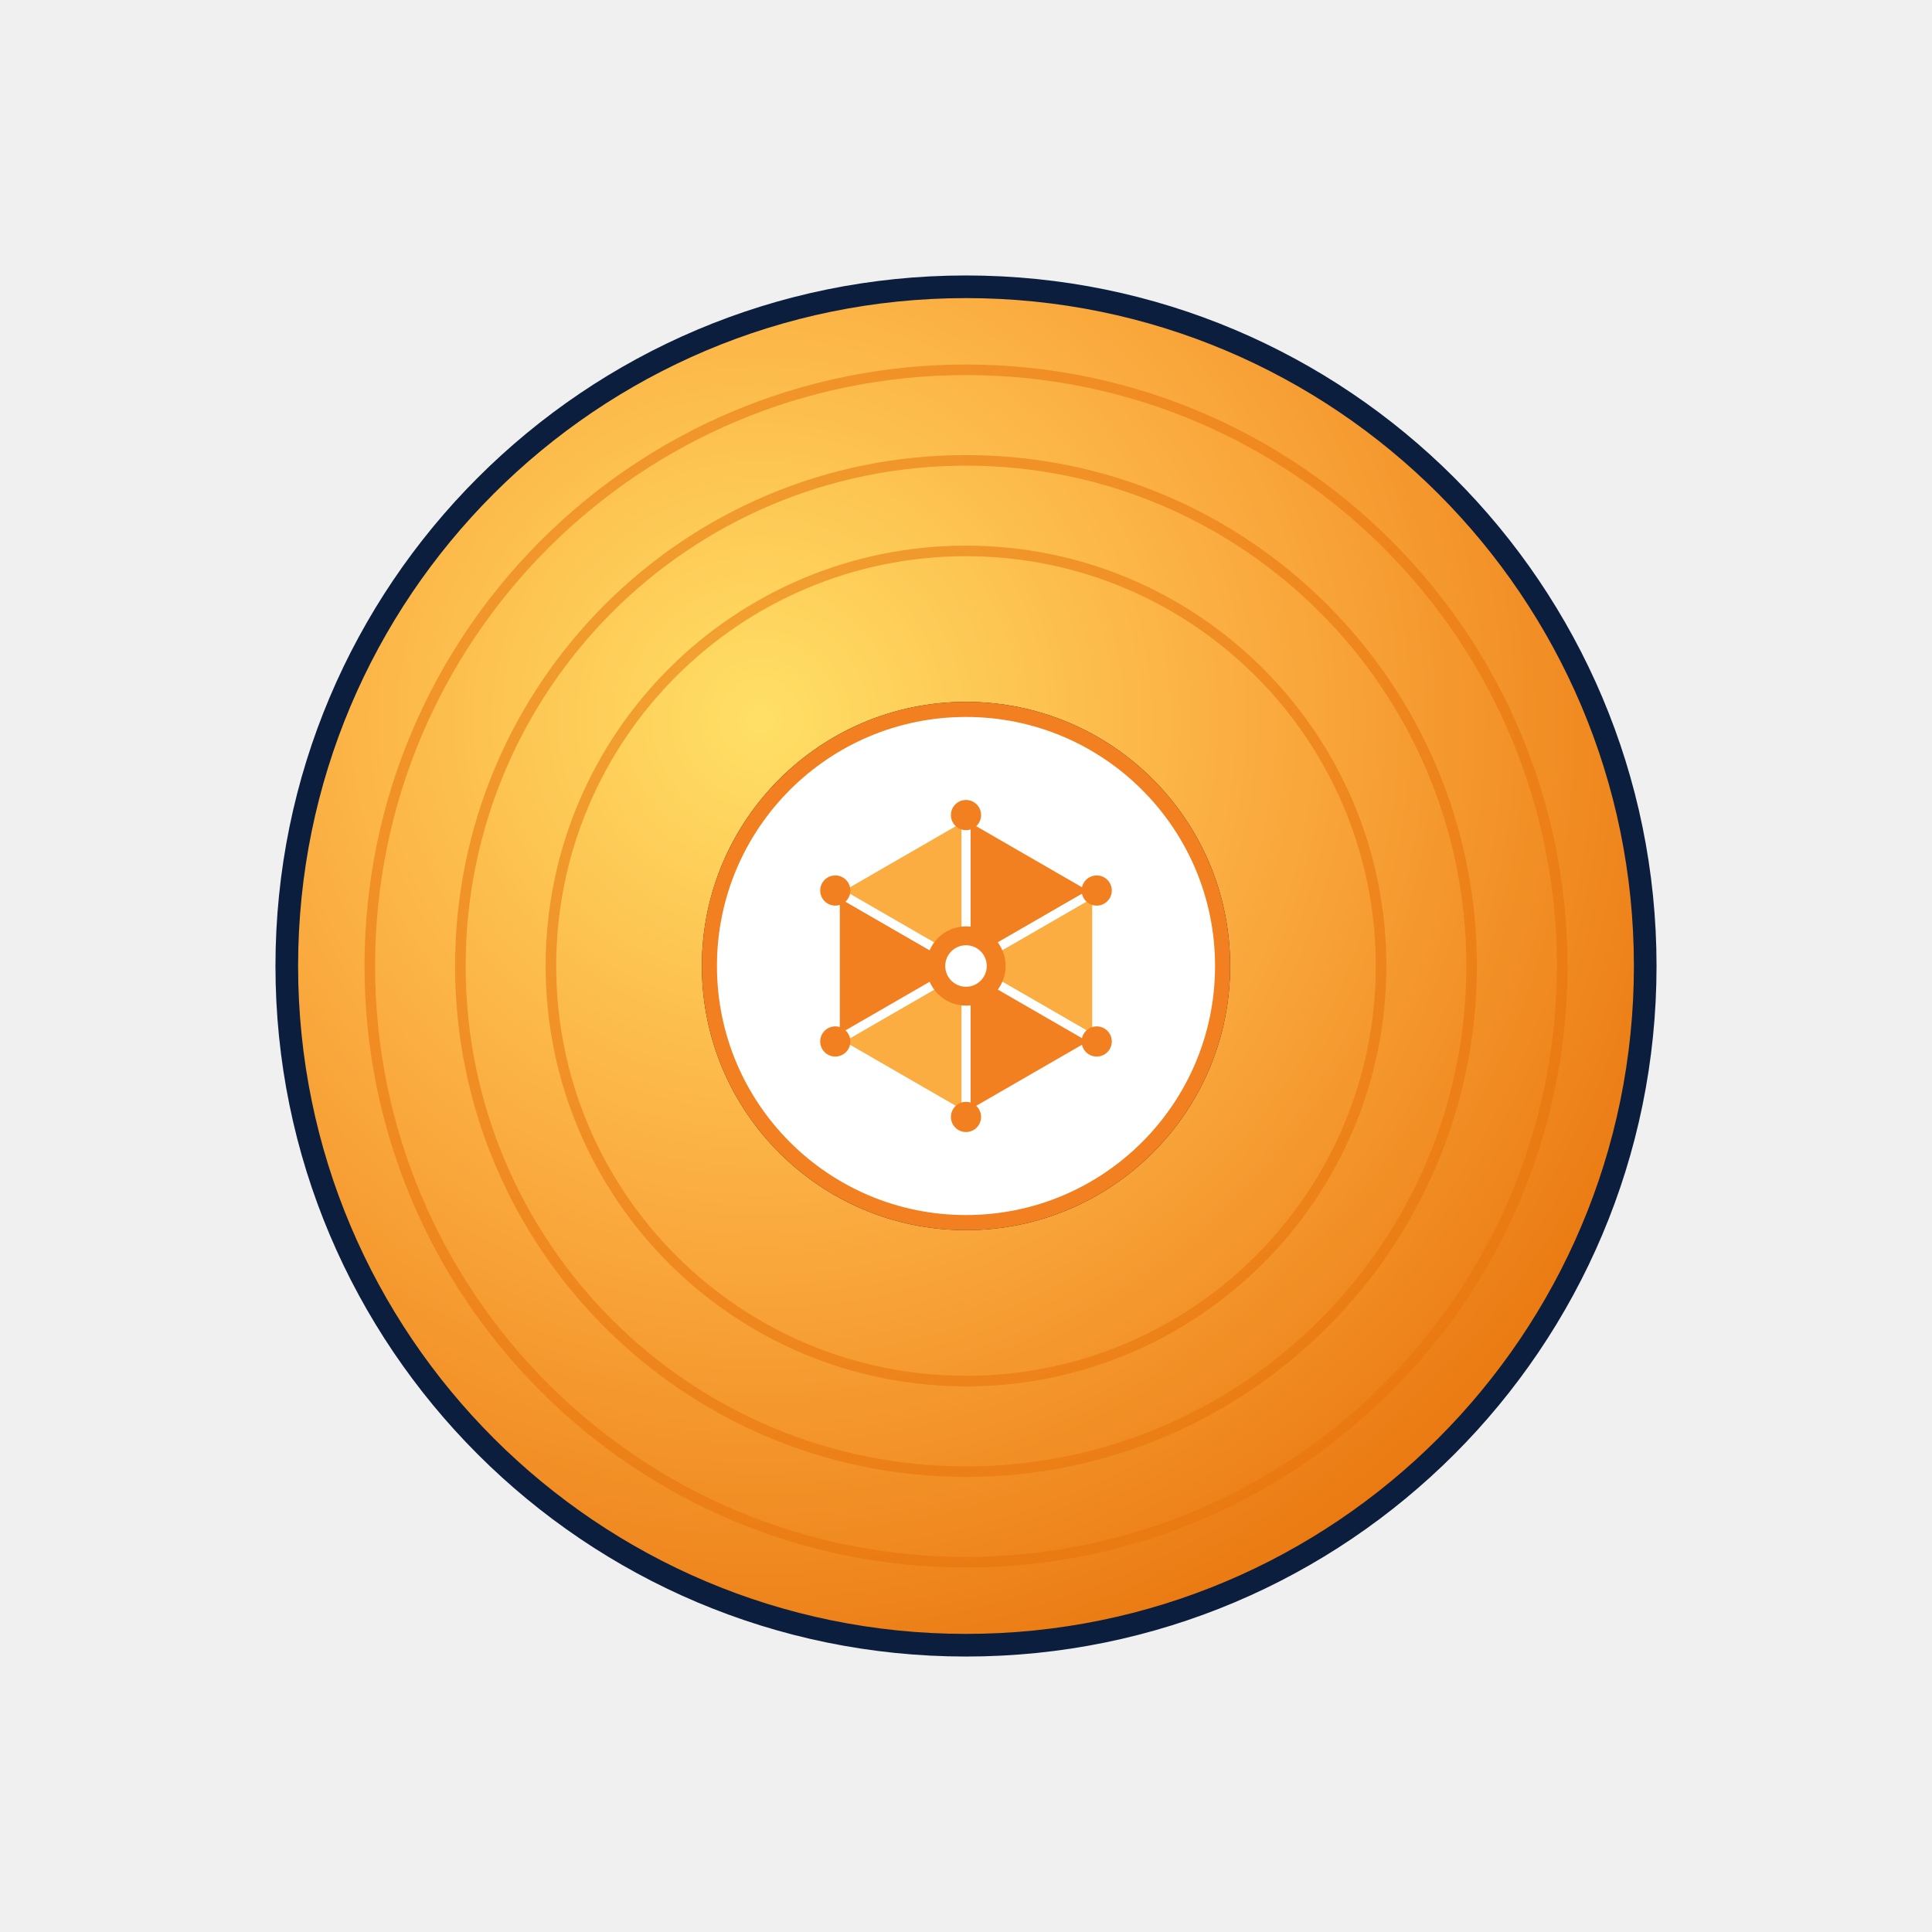
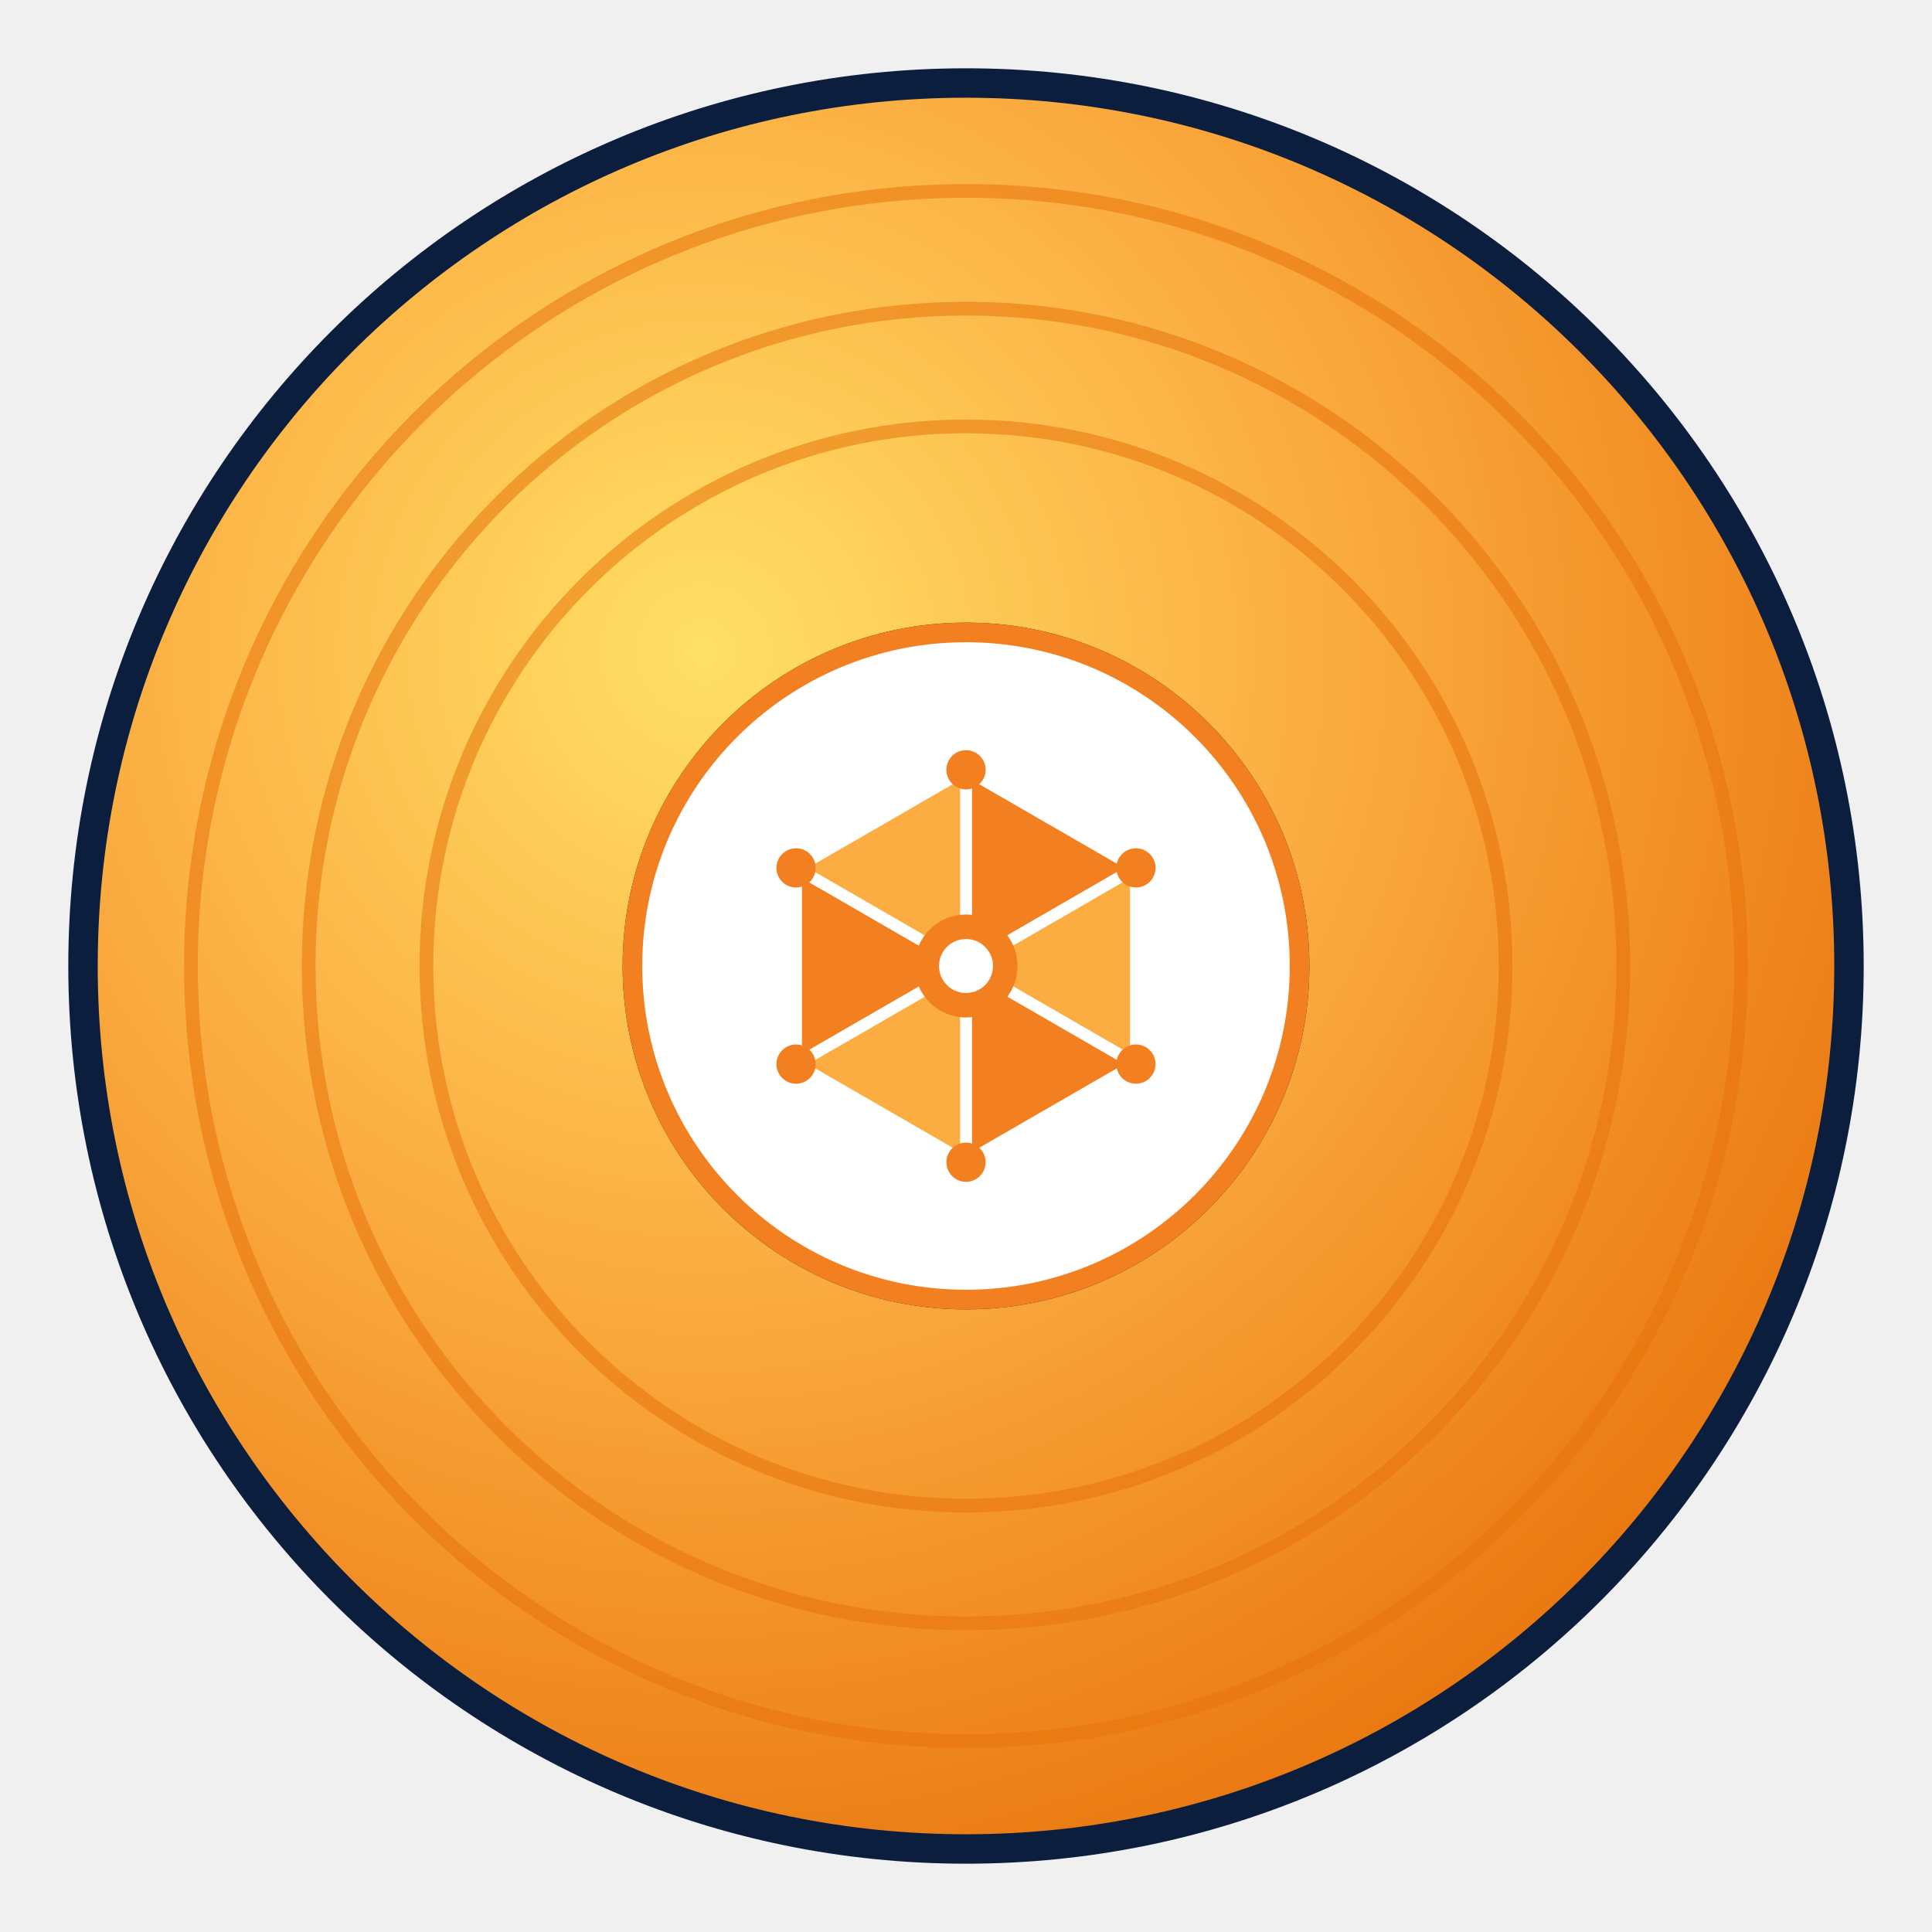
<svg xmlns="http://www.w3.org/2000/svg" width="256" height="256" viewBox="0 0 256 256">
  <defs>
    <radialGradient id="discGrad" cx="35%" cy="32%" r="78%">
      <stop offset="0%" stop-color="#FFE066" />
      <stop offset="45%" stop-color="#FBAD41" />
      <stop offset="100%" stop-color="#E8720B" />
    </radialGradient>
  </defs>
-   <circle cx="128" cy="128" r="90" fill="url(#discGrad)" stroke="#0C1E3E" stroke-width="3" />
-   <circle cx="128" cy="128" r="79" fill="none" stroke="#E8720B" stroke-width="1.4" opacity="0.55" />
-   <circle cx="128" cy="128" r="67" fill="none" stroke="#E8720B" stroke-width="1.4" opacity="0.55" />
-   <circle cx="128" cy="128" r="55" fill="none" stroke="#E8720B" stroke-width="1.4" opacity="0.55" />
-   <circle cx="128" cy="128" r="34" fill="#FFFFFF" stroke="#0C1E3E" stroke-width="2" />
-   <circle cx="128" cy="128" r="34" fill="#FFFFFF" stroke="#F38020" stroke-width="2" />
-   <g stroke="#FFFFFF" stroke-width="1.2" stroke-linejoin="round">
-     <polygon points="128,128 128,108 145.32,118" fill="#F38020" />
-     <polygon points="128,128 145.32,118 145.32,138" fill="#FBAD41" />
-     <polygon points="128,128 145.32,138 128,148" fill="#F38020" />
-     <polygon points="128,128 128,148 110.68,138" fill="#FBAD41" />
-     <polygon points="128,128 110.68,138 110.68,118" fill="#F38020" />
-     <polygon points="128,128 110.68,118 128,108" fill="#FBAD41" />
+   <g transform="translate(128 128) scale(1.3) translate(-128 -128)">
+     <circle cx="128" cy="128" r="90" fill="url(#discGrad)" stroke="#0C1E3E" stroke-width="3" />
+     <circle cx="128" cy="128" r="79" fill="none" stroke="#E8720B" stroke-width="1.4" opacity="0.55" />
+     <circle cx="128" cy="128" r="67" fill="none" stroke="#E8720B" stroke-width="1.4" opacity="0.55" />
+     <circle cx="128" cy="128" r="55" fill="none" stroke="#E8720B" stroke-width="1.4" opacity="0.55" />
+     <circle cx="128" cy="128" r="34" fill="#FFFFFF" stroke="#0C1E3E" stroke-width="2" />
+     <circle cx="128" cy="128" r="34" fill="#FFFFFF" stroke="#F38020" stroke-width="2" />
+     <g stroke="#FFFFFF" stroke-width="1.2" stroke-linejoin="round">
+       <polygon points="128,128 128,108 145.32,118" fill="#F38020" />
+       <polygon points="128,128 145.32,118 145.32,138" fill="#FBAD41" />
+       <polygon points="128,128 145.32,138 128,148" fill="#F38020" />
+       <polygon points="128,128 128,148 110.68,138" fill="#FBAD41" />
+       <polygon points="128,128 110.68,138 110.68,118" fill="#F38020" />
+       <polygon points="128,128 110.68,118 128,108" fill="#FBAD41" />
+     </g>
+     <g fill="#F38020">
+       <circle cx="128" cy="108" r="2" />
+       <circle cx="145.32" cy="118" r="2" />
+       <circle cx="145.32" cy="138" r="2" />
+       <circle cx="128" cy="148" r="2" />
+       <circle cx="110.68" cy="138" r="2" />
+       <circle cx="110.68" cy="118" r="2" />
+     </g>
+     <circle cx="128" cy="128" r="4" fill="#FFFFFF" stroke="#F38020" stroke-width="2.5" />
  </g>
-   <g fill="#F38020">
-     <circle cx="128" cy="108" r="2" />
-     <circle cx="145.32" cy="118" r="2" />
-     <circle cx="145.32" cy="138" r="2" />
-     <circle cx="128" cy="148" r="2" />
-     <circle cx="110.68" cy="138" r="2" />
-     <circle cx="110.68" cy="118" r="2" />
-   </g>
-   <circle cx="128" cy="128" r="4" fill="#FFFFFF" stroke="#F38020" stroke-width="2.5" />
</svg>
